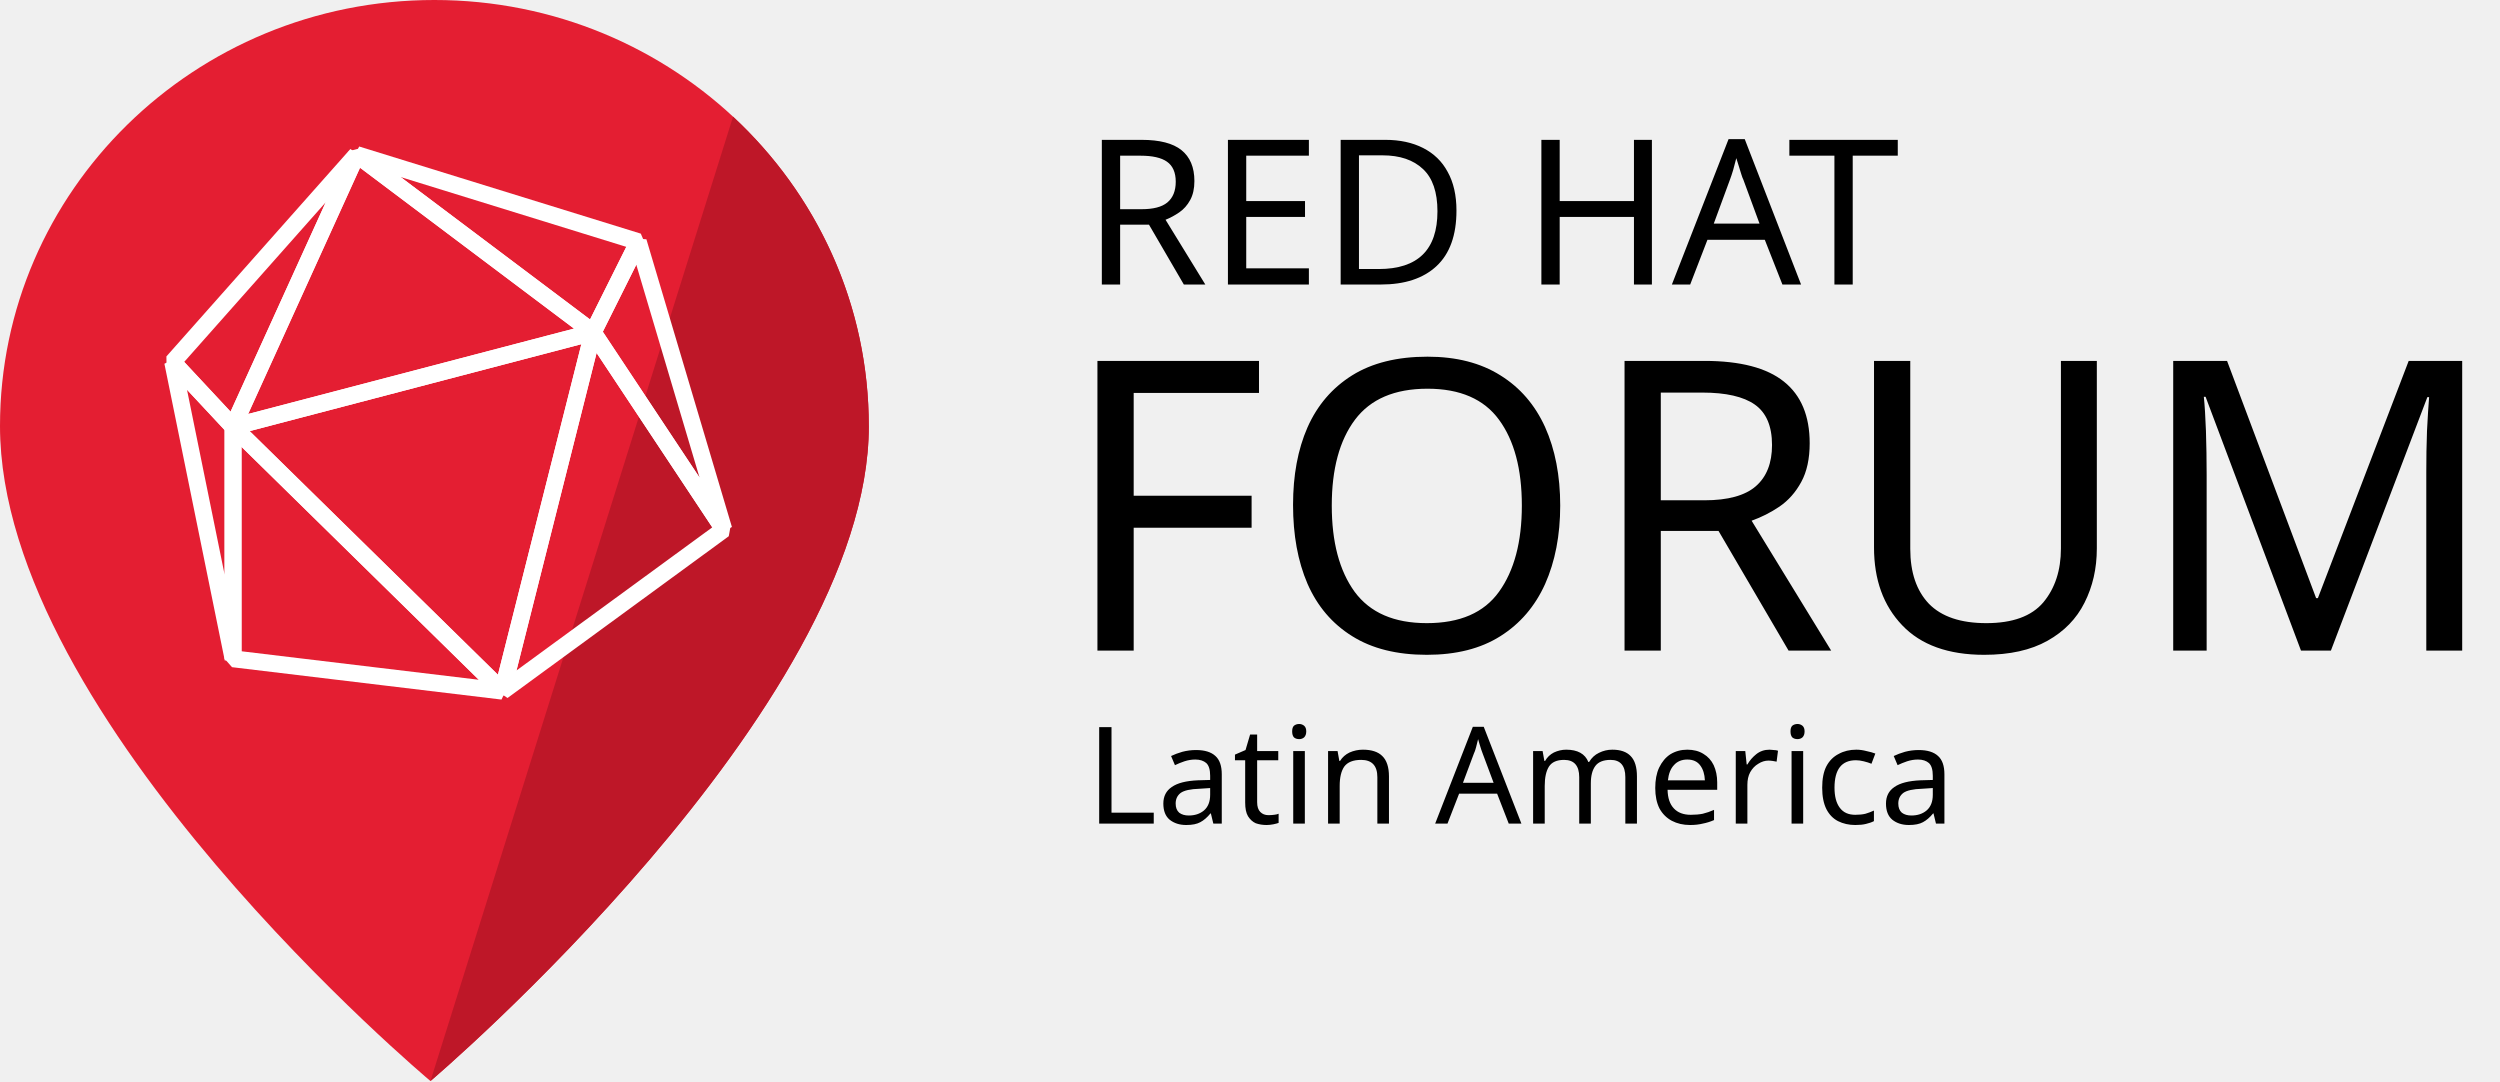
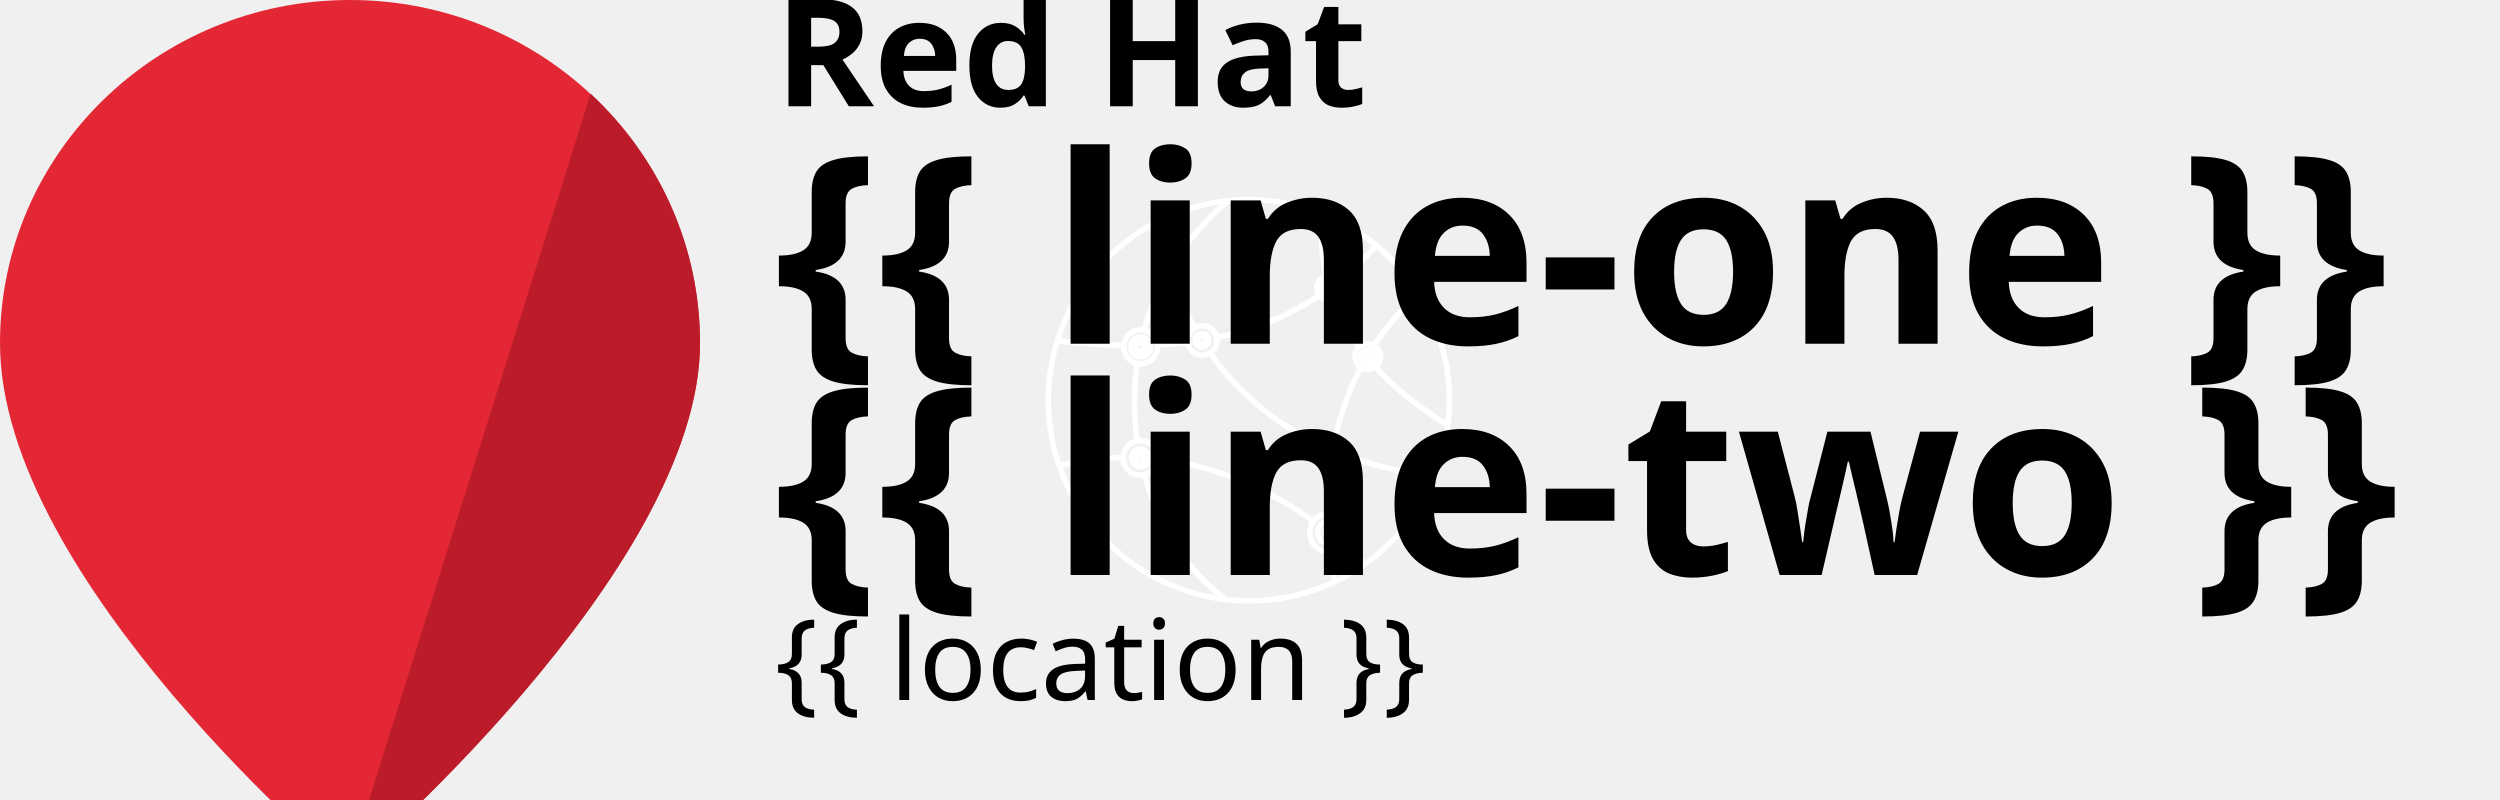
- <svg xmlns="http://www.w3.org/2000/svg" version="1.1" width="110.975" height="47.987" id="svg3850">
-   <defs id="defs3852" />
-   <g transform="translate(0,-1004.374)" id="layer1">
-     <path d="m 38.566,1023.285 c 0,-10.444 -8.634,-18.911 -19.285,-18.911 C 8.633,1004.374 0,1012.841 0,1023.285 c 0,13.085 19.108,29.076 19.108,29.076 0,0 19.459,-16.527 19.459,-29.076" id="path264" style="fill:#e41e32;fill-opacity:1;fill-rule:nonzero;stroke:none" />
-     <path d="m 38.566,1023.285 c 0,-5.409 -2.315,-10.286 -6.026,-13.732 l -13.432,42.809 c 0,0 19.459,-16.527 19.459,-29.076" id="path266" style="fill:#be1728;fill-opacity:1;fill-rule:nonzero;stroke:none" />
-     <path d="m 10.441,1023.678 -0.44,-0.52 5.49,-12.076 0.568,-0.145 10.494,7.889 -0.131,0.664 -15.98,4.189 z m 5.54,-11.859 -4.968,10.931 14.465,-3.79 -9.498,-7.141 z" id="path290" style="fill:#ffffff;fill-opacity:1;fill-rule:nonzero;stroke:none" />
-     <path d="m 22.043,1035.324 -11.961,-11.741 0.168,-0.631 15.981,-4.189 0.459,0.455 -4.018,15.93 -0.629,0.176 z m -10.961,-11.814 11.021,10.818 3.704,-14.675 -14.725,3.857 z" id="path292" style="fill:#ffffff;fill-opacity:1;fill-rule:nonzero;stroke:none" />
-     <path d="m 26.1,1019.426 -10.492,-7.889 0.336,-0.66 12.501,3.868 0.226,0.526 -2.009,4.022 -0.562,0.133 z m -8.314,-7.191 8.405,6.32 1.61,-3.223 -10.015,-3.098 z" id="path294" style="fill:#ffffff;fill-opacity:1;fill-rule:nonzero;stroke:none" />
-     <path d="m 10.071,1023.571 -2.678,-2.869 -0.006,-0.507 8.165,-9.206 0.623,0.405 -5.486,12.078 -0.618,0.1 z m -1.895,-3.132 2.06,2.209 4.223,-9.293 -6.282,7.084 z" id="path296" style="fill:#ffffff;fill-opacity:1;fill-rule:nonzero;stroke:none" />
-     <path d="m 22.262,1035.428 -11.963,-1.438 -0.33,-0.374 0,-10.303 0.639,-0.268 11.964,11.74 -0.31,0.641 z m -11.541,-2.144 10.535,1.265 -10.535,-10.339 0,9.074 z" id="path298" style="fill:#ffffff;fill-opacity:1;fill-rule:nonzero;stroke:none" />
-     <path d="m 22.529,1035.358 -0.588,-0.395 4.02,-15.929 0.677,-0.116 5.804,8.749 -0.092,0.51 -9.821,7.181 z m 3.954,-15.315 -3.556,14.094 8.691,-6.354 -5.135,-7.74 z" id="path300" style="fill:#ffffff;fill-opacity:1;fill-rule:nonzero;stroke:none" />
-     <path d="m 31.817,1028.083 -5.804,-8.749 -0.022,-0.375 2.007,-4.022 0.696,0.06 3.796,12.771 -0.674,0.315 z m -5.058,-8.982 4.294,6.473 -2.808,-9.449 -1.486,2.976 z" id="path302" style="fill:#ffffff;fill-opacity:1;fill-rule:nonzero;stroke:none" />
-     <path d="m 9.977,1033.693 -2.679,-13.172 0.644,-0.331 2.676,2.87 0.101,0.255 0,10.304 -0.743,0.075 z m -1.676,-12.018 1.669,8.205 0,-6.416 -1.669,-1.789 z" id="path304" style="fill:#ffffff;fill-opacity:1;fill-rule:nonzero;stroke:none" />
-     <text x="46.964" y="1033.255" id="text4128" xml:space="preserve" style="font-size:40px;font-style:normal;font-weight:normal;line-height:125%;letter-spacing:0px;word-spacing:0px;fill:#000000;fill-opacity:1;stroke:none;font-family:Sans">
-       <tspan x="46.964" y="1033.255" id="tspan4130" style="font-size:18px">FORUM</tspan>
-     </text>
-     <text x="48.036" y="1017.005" id="text4132" xml:space="preserve" style="font-size:40px;font-style:normal;font-weight:normal;line-height:125%;letter-spacing:0px;word-spacing:0px;fill:#000000;fill-opacity:1;stroke:none;font-family:Sans">
-       <tspan x="48.036" y="1017.005" id="tspan4134" style="font-size:9px">RED HAT</tspan>
-     </text>
-     <text x="48.214" y="1040.934" id="text4136" xml:space="preserve" style="font-size:40px;font-style:normal;font-weight:normal;line-height:125%;letter-spacing:0px;word-spacing:0px;fill:#000000;fill-opacity:1;stroke:none;font-family:Sans">
-       <tspan x="48.214" y="1040.934" id="tspan4138" style="font-size:6px">Latin America</tspan>
-     </text>
+ <svg xmlns="http://www.w3.org/2000/svg" xmlns:xlink="http://www.w3.org/1999/xlink" version="1.1" x="0px" y="0px" viewBox="0 0 400 128">
+   <style>
+     .text text {
+       font-family: "Overpass";
+       text-transform: uppercase;
+       font-weight: bold;
+     }
+     .text text.text_location { 
+       text-transform: none; 
+       font-weight: normal;
+       font-size: 18px;
+     }
+ 
+     .text_red-hat { font-size: 24px; }
+     .text_line-one, .text_line-two { font-size: 42px; }
+ 
+     .icon path {
+       fill: none;
+       stroke: white;
+     }
+   </style>
+   <defs>
+     <g class="frames">
+       <g id="frame-square-pin">
+         <polygon fill="#E32734" points="112,0 0,0 0,112 40,112 56,128 72,112 112,112 " />
+         <polygon fill="#BC1C29" points="112,0 112,112 72,112 56,128.3 40,112 0,112 " />
+       </g>
+       <g id="frame-tear-drop">
+         <path fill="#E32734" d="M112,54.9C112,24.6,86.9,0,56,0C25.1,0,0,24.6,0,54.9c0,38,55.5,84.4,55.5,84.4S112,91.4,112,54.9" />
+         <path fill="#BC1C29" d="M112,54.9c0-15.7-6.7-29.9-17.5-39.9l-39,124.3C55.5,139.4,112,91.4,112,54.9" />
+       </g>
+     </g>
+     <g class="icons">
+       <svg id="icon-network" class="icon icon-network stroked" width="112" height="112" viewBox="0 0 144 144" preserveAspectRatio="xMidYmid meet">
+         <path class="long" d="M 89.84,40.78 C 107.1,50.77 113,72.79 103.1,90.09 93.06,107.4 71.05,113.3 53.75,103.3 36.45,93.31 30.55,71.29 40.54,53.99 50.52,36.7 72.54,30.8 89.84,40.78 z" />
+         <path class="short" d="m 87.51,51.84 c 0,0.74 -0.56,1.3 -1.29,1.3 -0.7,0 -1.29,-0.56 -1.29,-1.3 0,-0.71 0.59,-1.27 1.29,-1.27 0.73,0 1.29,0.56 1.29,1.27 z m 6.06,12.43 c 0,0.17 -0.14,0.31 -0.31,0.31 -0.18,0 -0.33,-0.14 -0.33,-0.31 0,-0.18 0.15,-0.32 0.33,-0.32 0.17,0 0.31,0.14 0.31,0.32 z m -6.32,16.82 c 0,0.2 -0.16,0.35 -0.35,0.35 -0.2,0 -0.36,-0.15 -0.36,-0.35 0,-0.19 0.16,-0.35 0.36,-0.35 0.19,0 0.35,0.16 0.35,0.35 z m -0.23,14.75 c 0,0.44 -0.36,0.79 -0.78,0.79 -0.44,0 -0.77,-0.35 -0.77,-0.79 0,-0.42 0.33,-0.76 0.77,-0.76 0.42,0 0.78,0.34 0.78,0.76 z M 52.93,82.42 c 0,0.38 -0.3,0.68 -0.67,0.68 -0.37,0 -0.67,-0.3 -0.67,-0.68 0,-0.36 0.3,-0.66 0.67,-0.66 0.37,0 0.67,0.3 0.67,0.66 z M 63.64,61.27 c 0,0.15 -0.12,0.28 -0.28,0.28 -0.15,0 -0.28,-0.13 -0.28,-0.28 0,-0.16 0.13,-0.28 0.28,-0.28 0.16,0 0.28,0.12 0.28,0.28 z m -10.56,1.15 c 0,0.42 -0.35,0.76 -0.76,0.76 -0.41,0 -0.74,-0.34 -0.74,-0.76 0,-0.41 0.33,-0.75 0.74,-0.75 0.41,0 0.76,0.34 0.76,0.75 z m 0.79,20 c 0,0.9 -0.72,1.63 -1.61,1.63 -0.9,0 -1.61,-0.73 -1.61,-1.63 0,-0.87 0.71,-1.6 1.61,-1.6 0.89,0 1.61,0.73 1.61,1.6 z m 34.37,13.4 c 0,1.13 -0.89,2.04 -2.02,2.04 -1.13,0 -2.03,-0.91 -2.03,-2.04 0,-1.11 0.9,-2.02 2.03,-2.02 1.13,0 2.02,0.91 2.02,2.02 z M 88.09,81.08 c 0,0.68 -0.55,1.2 -1.19,1.2 -0.66,0 -1.19,-0.52 -1.19,-1.2 0,-0.64 0.53,-1.18 1.19,-1.18 0.64,0 1.19,0.54 1.19,1.18 z m 6.43,-16.81 c 0,0.68 -0.56,1.25 -1.24,1.25 -0.72,0 -1.28,-0.57 -1.28,-1.25 0,-0.69 0.56,-1.25 1.28,-1.25 0.68,0 1.24,0.56 1.24,1.25 z M 86.58,51.8 c 0,0.2 -0.15,0.35 -0.35,0.35 -0.19,0 -0.35,-0.15 -0.35,-0.35 0,-0.19 0.16,-0.34 0.35,-0.34 0.2,0 0.35,0.15 0.35,0.34 z m -21.99,9.46 c 0,0.68 -0.54,1.22 -1.22,1.22 -0.67,0 -1.23,-0.54 -1.23,-1.22 0,-0.69 0.56,-1.21 1.23,-1.21 0.68,0 1.22,0.52 1.22,1.21 z m -10.5,1.15 c 0,0.99 -0.81,1.79 -1.78,1.79 -0.98,0 -1.76,-0.8 -1.76,-1.79 0,-0.97 0.78,-1.76 1.76,-1.76 0.97,0 1.78,0.79 1.78,1.76 z m 35.58,33.46 c 0,1.92 -1.54,3.46 -3.45,3.46 -1.92,0 -3.46,-1.54 -3.46,-3.46 0,-1.91 1.54,-3.46 3.46,-3.46 1.91,0 3.45,1.55 3.45,3.46 z m 5.85,-31.65 c 0,1.27 -1.03,2.3 -2.31,2.3 -1.28,0 -2.31,-1.03 -2.31,-2.3 0,-1.28 1.03,-2.31 2.31,-2.31 1.28,0 2.31,1.03 2.31,2.31 z m -40.17,-1.8 c 0,1.68 -1.36,3.04 -3.04,3.04 -1.68,0 -3.04,-1.36 -3.04,-3.04 0,-1.68 1.36,-3.04 3.04,-3.04 1.68,0 3.04,1.36 3.04,3.04 z M 89.52,81.1 c 0,1.47 -1.19,2.61 -2.61,2.61 -1.46,0 -2.61,-1.14 -2.61,-2.61 0,-1.42 1.15,-2.6 2.61,-2.6 1.42,0 2.61,1.18 2.61,2.6 z M 66.04,61.28 c 0,1.45 -1.17,2.65 -2.65,2.65 -1.44,0 -2.64,-1.2 -2.64,-2.65 0,-1.48 1.2,-2.64 2.64,-2.64 1.48,0 2.65,1.16 2.65,2.64 z M 55.33,82.39 c 0,1.73 -1.36,3.13 -3.08,3.13 -1.73,0 -3.09,-1.4 -3.09,-3.13 0,-1.68 1.36,-3.08 3.09,-3.08 1.72,0 3.08,1.4 3.08,3.08 z M 88.44,51.81 c 0,1.24 -0.97,2.21 -2.21,2.21 -1.21,0 -2.22,-0.97 -2.22,-2.21 0,-1.22 1.01,-2.22 2.22,-2.22 1.24,0 2.21,1 2.21,2.22 z m -3.31,-13.3 c -0.47,4.02 -0.24,7.73 0.53,11.15 m 1.26,4.25 c 1.17,3.14 2.8,6 4.72,8.61 m 2.94,3.55 c 3.87,4.22 8.42,7.64 12.82,10.33 m -2.1,9.34 C 100.6,85.2 95.07,84.13 89.35,82.03 M 84.52,80 C 77.41,76.63 70.38,71.46 64.83,63.51 m -2.8,-4.49 C 59.1,53.76 56.77,47.48 55.32,39.98 M 37.79,83.75 c 3.92,-0.9 7.71,-1.34 11.36,-1.39 m 6.16,0.28 c 10.9,1.16 20.39,5.67 28.13,11.17 m 5.46,4.26 c 1.29,1.1 2.52,2.23 3.68,3.33 m 2.1,-57.11 c -2.14,2.37 -4.36,4.45 -6.64,6.27 m -3.56,2.61 c -5.92,3.94 -12.16,6.31 -18.49,7.62 m -5.22,0.86 c -1.81,0.22 -3.63,0.37 -5.44,0.45 m -6.06,0.1 C 45.38,62.1 41.23,61.79 37.48,61.39 m 49.75,43.01 c -0.3,-1.6 -0.56,-3.3 -0.76,-5.08 m -0.45,-6.88 c 0,-2.88 0.1,-5.82 0.48,-8.78 m 0.91,-5.12 c 0.94,-4.18 2.42,-8.35 4.56,-12.38 m 2.37,-3.98 c 2.14,-3.24 4.77,-6.36 7.96,-9.29 M 67.81,36.31 C 59.96,43.14 55.24,51.19 52.94,59.44 m -1.24,5.94 c -0.68,4.72 -0.62,9.44 0,13.95 m 1.28,6.1 c 2.67,9.68 8.1,17.87 14.79,22.47" />
+       </svg>
+     </g>
+   </defs>
+   <use class="frame" x="0" y="0" xlink:href="#frame-tear-drop" />
+   <use class="icon" x="0" y="0" xlink:href="#icon-network" />
+   <g class="text">
+     <text class="text_red-hat" x="124" y="17">Red Hat</text>
+     <text class="text_line-one" x="124" y="55">{{ line-one }}</text>
+     <text class="text_line-two" x="124" y="92">{{ line-two }}</text>
+     <text class="text_location" x="124" y="112">{{ location }}</text>
  </g>
</svg>
